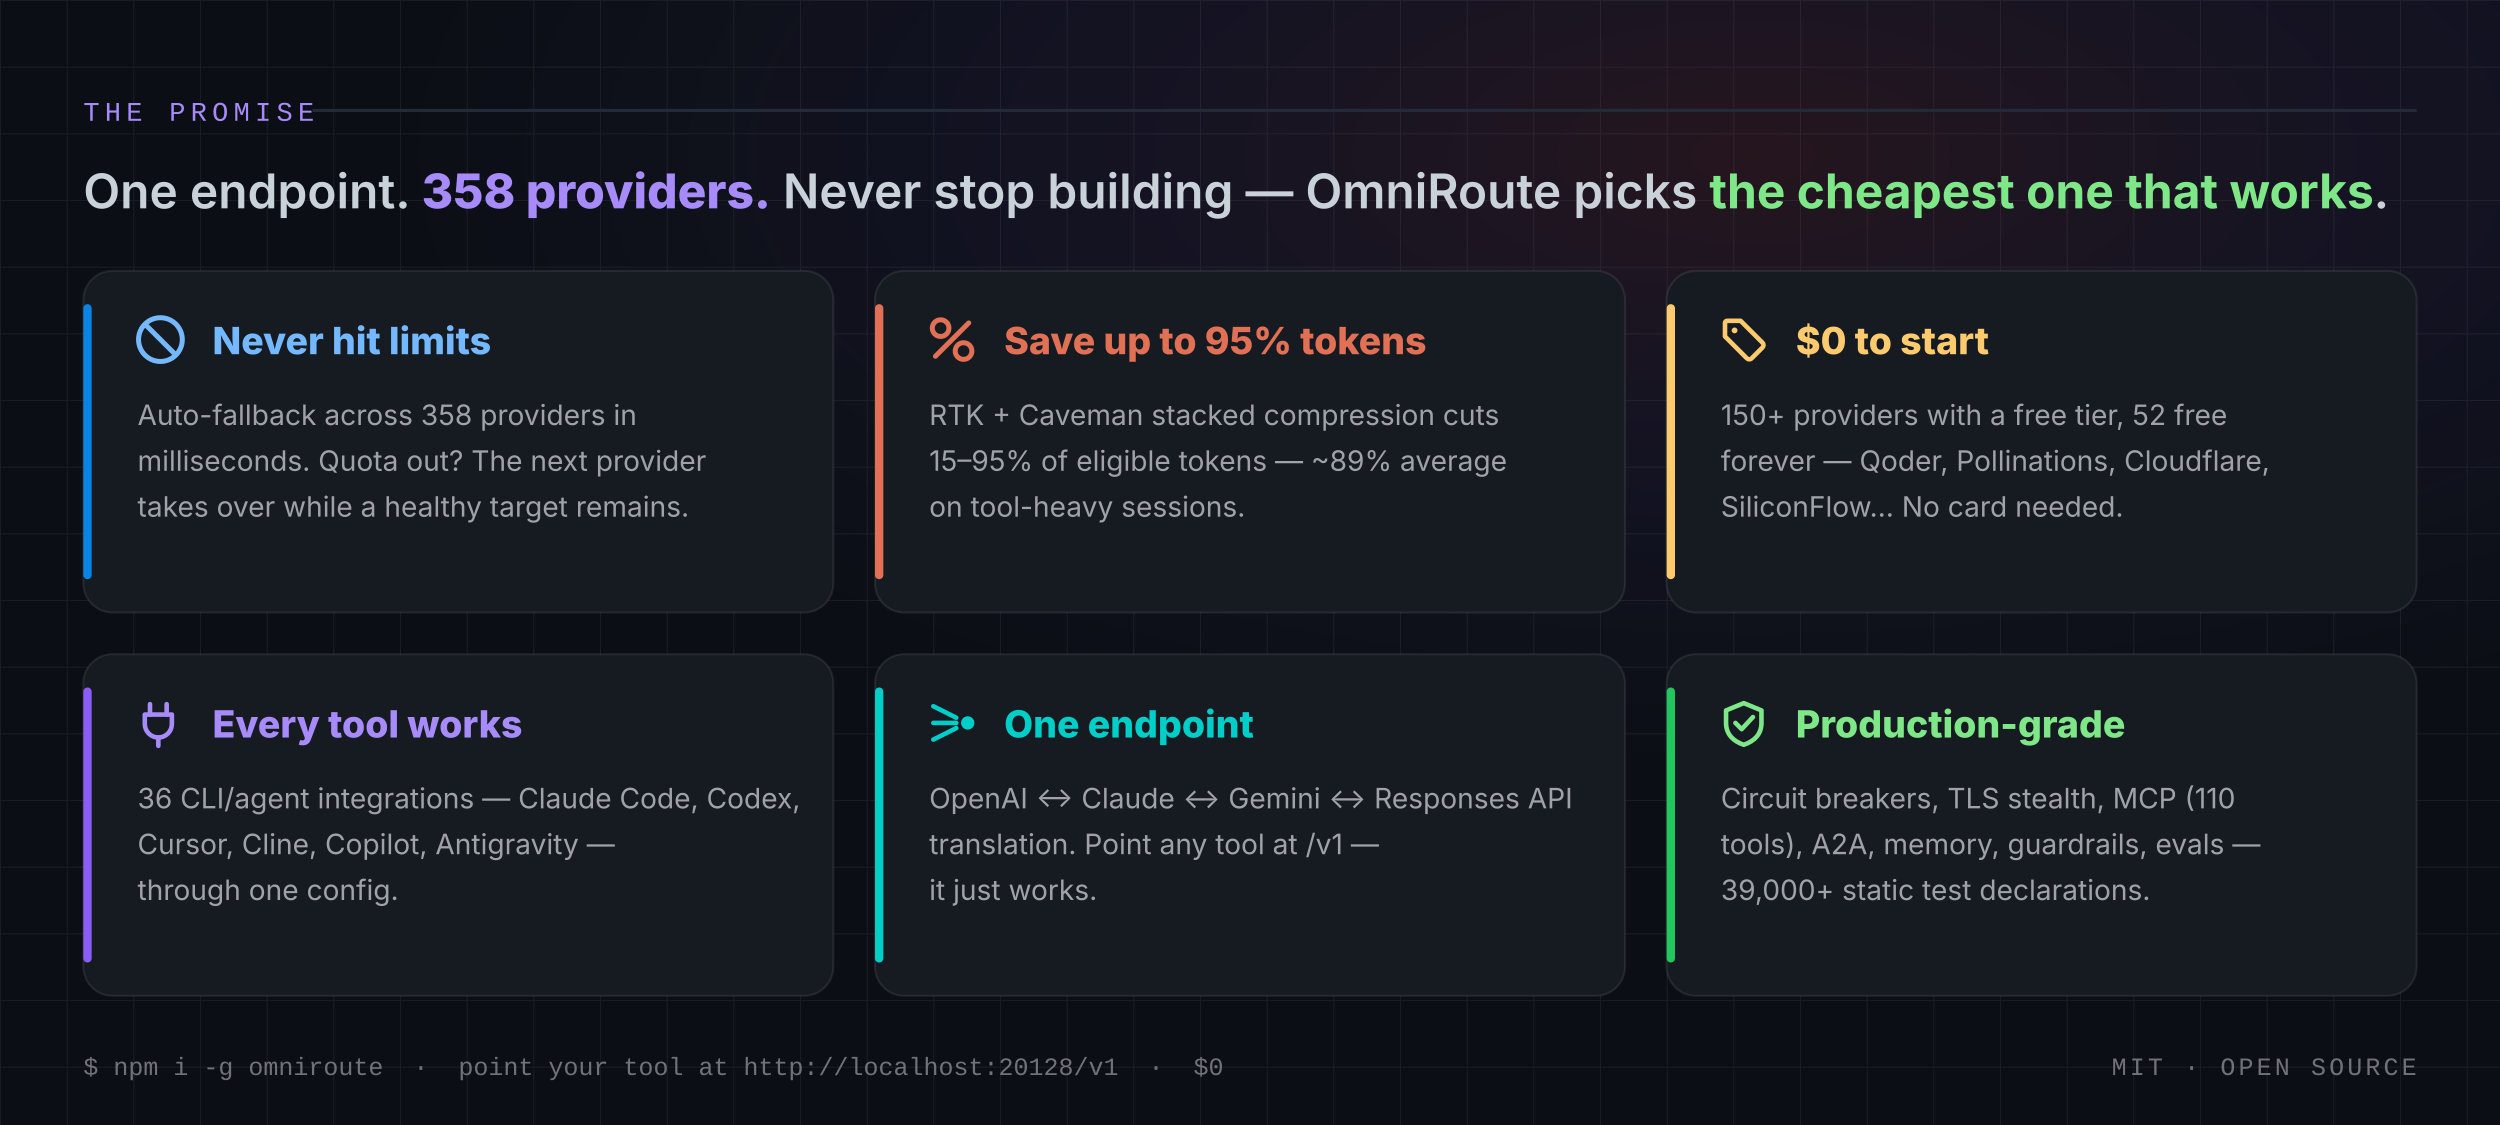
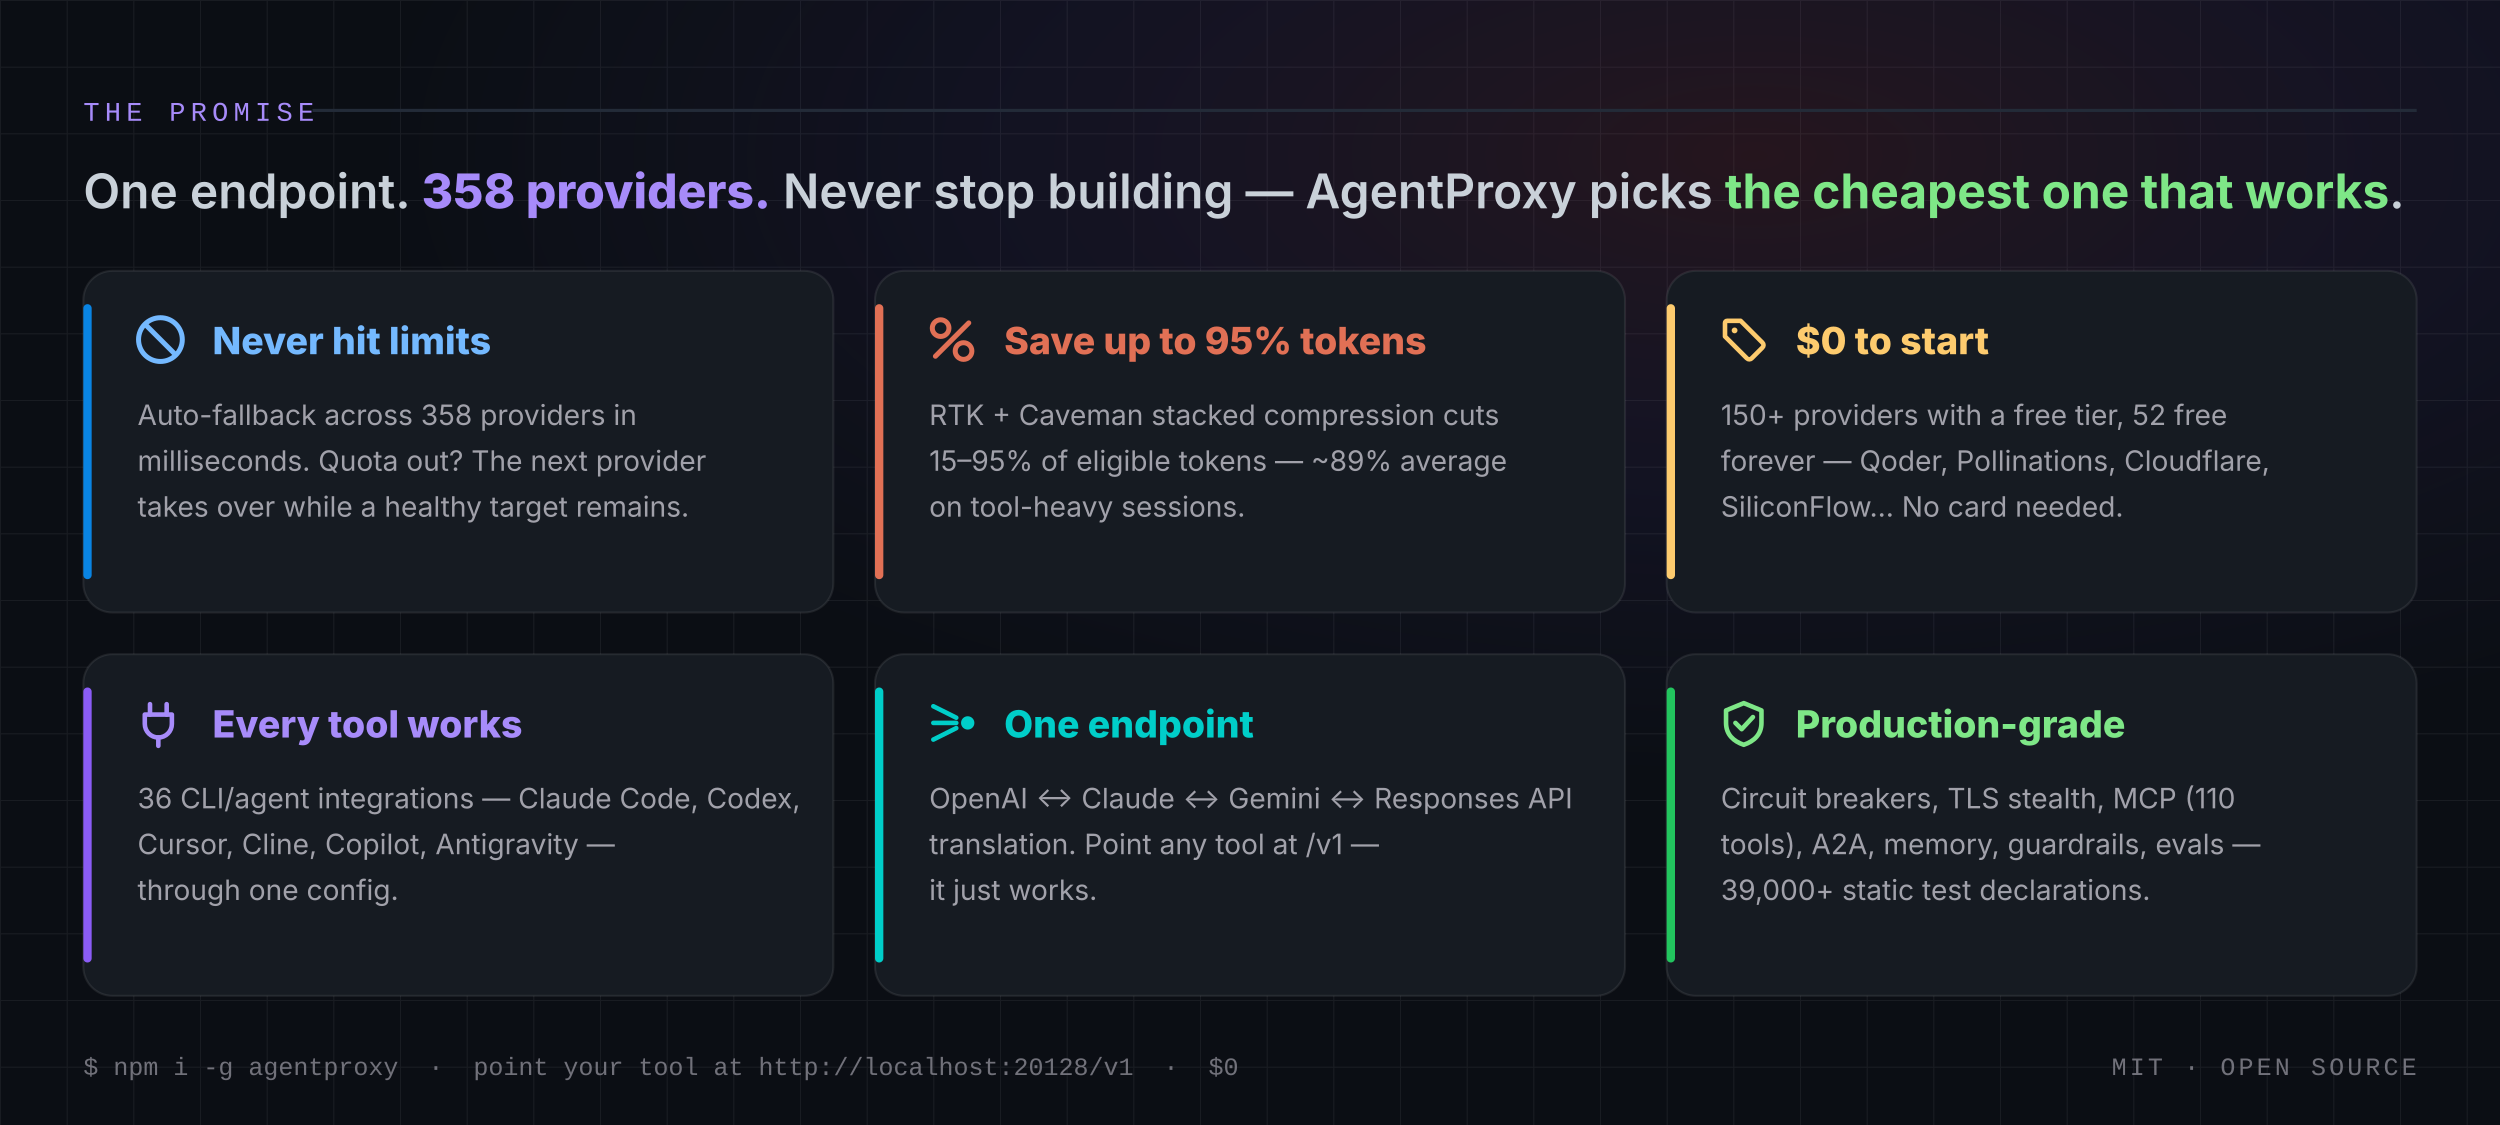
- <svg xmlns="http://www.w3.org/2000/svg" viewBox="0 0 1200 540" role="img" aria-label="The OmniRoute promise: one endpoint and 358 providers. Six pillars. Resilient fallback: automatic routing continues while another healthy target is available. Save up to 95 percent of eligible tokens: RTK plus Caveman stacked compression averages about 89 percent on tool-heavy sessions. Zero dollars to start: 150+ providers with a free tier and 52 recurring or keyless free-forever providers. Every tool works: 36 CLI and agent integration records, including Claude Code, Codex, Cursor, Cline, Copilot and Antigravity, through one config. One endpoint: OpenAI, Claude, Gemini and Responses API translation at /v1. Production controls: circuit breakers, TLS stealth, MCP with 110 tools, A2A, memory, guardrails, evals, and 39,000+ static test declarations across 5,100+ tracked test files.">
+ <svg xmlns="http://www.w3.org/2000/svg" viewBox="0 0 1200 540" role="img" aria-label="The AgentProxy promise: one endpoint and 358 providers. Six pillars. Resilient fallback: automatic routing continues while another healthy target is available. Save up to 95 percent of eligible tokens: RTK plus Caveman stacked compression averages about 89 percent on tool-heavy sessions. Zero dollars to start: 150+ providers with a free tier and 52 recurring or keyless free-forever providers. Every tool works: 36 CLI and agent integration records, including Claude Code, Codex, Cursor, Cline, Copilot and Antigravity, through one config. One endpoint: OpenAI, Claude, Gemini and Responses API translation at /v1. Production controls: circuit breakers, TLS stealth, MCP with 110 tools, A2A, memory, guardrails, evals, and 39,000+ static test declarations across 5,100+ tracked test files.">
  <defs>
    <pattern id="gridPaperP" width="32" height="32" patternUnits="userSpaceOnUse">
      <path d="M 32 0 L 0 0 0 32" fill="none" stroke="#ffffff" stroke-opacity="0.06" stroke-width="1" />
    </pattern>
    <radialGradient id="bgGlowP" cx="70%" cy="14%" r="55%">
      <stop offset="0%" stop-color="#e54d5e" stop-opacity="0.12" />
      <stop offset="55%" stop-color="#8b5cf6" stop-opacity="0.06" />
      <stop offset="100%" stop-color="#6366f1" stop-opacity="0" />
    </radialGradient>
  </defs>
  <rect width="1200" height="540" fill="#0b0e14" />
  <rect width="1200" height="540" fill="url(#gridPaperP)" />
  <rect width="1200" height="540" fill="url(#bgGlowP)" />
  <g>
    <text x="40" y="58" font-family="Consolas, 'Courier New', monospace" font-size="13" letter-spacing="2.5" fill="#a78bfa">THE PROMISE</text>
    <line x1="150" y1="53" x2="1160" y2="53" stroke="#232b38" stroke-width="1.5" />
  </g>
  <g>
-     <text x="40" y="100" font-family="Inter, 'Segoe UI', Arial, Helvetica, system-ui, sans-serif" font-size="23" font-weight="600" fill="#c9d1d9">One endpoint. <tspan fill="#a78bfa" font-weight="800">358 providers.</tspan> Never stop building — OmniRoute picks <tspan fill="#7ee787" font-weight="700">the cheapest one that works</tspan>.</text>
+     <text x="40" y="100" font-family="Inter, 'Segoe UI', Arial, Helvetica, system-ui, sans-serif" font-size="23" font-weight="600" fill="#c9d1d9">One endpoint. <tspan fill="#a78bfa" font-weight="800">358 providers.</tspan> Never stop building — AgentProxy picks <tspan fill="#7ee787" font-weight="700">the cheapest one that works</tspan>.</text>
  </g>
  <g font-family="Inter, 'Segoe UI', Arial, Helvetica, system-ui, sans-serif">
    <g>
      <rect x="40" y="130" width="360" height="164" rx="14" fill="#161b22" stroke="#ffffff" stroke-opacity="0.08" stroke-width="1" />
      <rect x="40" y="130" width="360" height="164" rx="14" fill="none" stroke="#74b9ff" stroke-width="1.5" opacity="0">
        <animate attributeName="opacity" values="0;0.9;0;0" keyTimes="0;0.055;0.12;1" dur="12s" begin="3s" repeatCount="indefinite" />
      </rect>
      <rect x="40" y="146" width="4" height="132" rx="2" fill="#0984e3" />
      <g transform="translate(66,152)" stroke="#74b9ff" stroke-width="2.4" fill="none" stroke-linecap="round">
        <circle cx="11" cy="11" r="10.5" />
        <line x1="3.9" y1="3.9" x2="18.1" y2="18.1" />
      </g>
      <text x="102" y="170" font-size="18" font-weight="800" fill="#74b9ff">Never hit limits</text>
      <text x="66" y="204" font-size="13.5" fill="#a1a1aa">Auto-fallback across 358 providers in</text>
      <text x="66" y="226" font-size="13.5" fill="#a1a1aa">milliseconds. Quota out? The next provider</text>
      <text x="66" y="248" font-size="13.5" fill="#a1a1aa">takes over while a healthy target remains.</text>
    </g>
    <g>
      <rect x="420" y="130" width="360" height="164" rx="14" fill="#161b22" stroke="#ffffff" stroke-opacity="0.08" stroke-width="1" />
      <rect x="420" y="130" width="360" height="164" rx="14" fill="none" stroke="#e17055" stroke-width="1.5" opacity="0">
        <animate attributeName="opacity" values="0;0;0.9;0;0" keyTimes="0;0.167;0.222;0.287;1" dur="12s" begin="3s" repeatCount="indefinite" />
      </rect>
      <rect x="420" y="146" width="4" height="132" rx="2" fill="#e17055" />
      <g transform="translate(446,152)" stroke="#e17055" stroke-width="2.4" fill="none" stroke-linecap="round">
        <circle cx="5.5" cy="5.5" r="4" />
        <circle cx="16.5" cy="16.5" r="4" />
        <line x1="19" y1="3" x2="3" y2="19" />
      </g>
      <text x="482" y="170" font-size="18" font-weight="800" fill="#e17055">Save up to 95% tokens</text>
      <text x="446" y="204" font-size="13.5" fill="#a1a1aa">RTK + Caveman stacked compression cuts</text>
      <text x="446" y="226" font-size="13.5" fill="#a1a1aa">15–95% of eligible tokens — ~89% average</text>
      <text x="446" y="248" font-size="13.5" fill="#a1a1aa">on tool-heavy sessions.</text>
    </g>
    <g>
      <rect x="800" y="130" width="360" height="164" rx="14" fill="#161b22" stroke="#ffffff" stroke-opacity="0.08" stroke-width="1" />
      <rect x="800" y="130" width="360" height="164" rx="14" fill="none" stroke="#fdcb6e" stroke-width="1.5" opacity="0">
        <animate attributeName="opacity" values="0;0;0.9;0;0" keyTimes="0;0.334;0.389;0.454;1" dur="12s" begin="3s" repeatCount="indefinite" />
      </rect>
      <rect x="800" y="146" width="4" height="132" rx="2" fill="#fdcb6e" />
      <g transform="translate(826,152)" stroke="#fdcb6e" stroke-width="2.2" fill="none" stroke-linecap="round" stroke-linejoin="round">
        <path d="M 2,9.5 L 2,3 A 1,1 0 0 1 3,2 L 9.5,2 L 20,12.5 A 1.6,1.6 0 0 1 20,14.8 L 14.8,20 A 1.6,1.6 0 0 1 12.5,20 Z" />
        <circle cx="6.6" cy="6.6" r="1.4" fill="#fdcb6e" stroke="none" />
      </g>
      <text x="862" y="170" font-size="18" font-weight="800" fill="#fdcb6e">$0 to start</text>
      <text x="826" y="204" font-size="13.5" fill="#a1a1aa">150+ providers with a free tier, 52 free</text>
      <text x="826" y="226" font-size="13.5" fill="#a1a1aa">forever — Qoder, Pollinations, Cloudflare,</text>
      <text x="826" y="248" font-size="13.5" fill="#a1a1aa">SiliconFlow… No card needed.</text>
    </g>
    <g>
      <rect x="40" y="314" width="360" height="164" rx="14" fill="#161b22" stroke="#ffffff" stroke-opacity="0.08" stroke-width="1" />
      <rect x="40" y="314" width="360" height="164" rx="14" fill="none" stroke="#a78bfa" stroke-width="1.5" opacity="0">
        <animate attributeName="opacity" values="0;0;0.9;0;0" keyTimes="0;0.5;0.555;0.62;1" dur="12s" begin="3s" repeatCount="indefinite" />
      </rect>
      <rect x="40" y="330" width="4" height="132" rx="2" fill="#8b5cf6" />
      <g transform="translate(66,336)" stroke="#a78bfa" stroke-width="2.2" fill="none" stroke-linecap="round" stroke-linejoin="round">
        <path d="M 6,2 L 6,7 M 14,2 L 14,7" />
        <path d="M 3.5,7 L 16.5,7 L 16.5,11.5 A 6.5,6.5 0 0 1 10,18 A 6.5,6.5 0 0 1 3.5,11.5 Z" />
        <path d="M 10,18 L 10,22" />
      </g>
      <text x="102" y="354" font-size="18" font-weight="800" fill="#a78bfa">Every tool works</text>
      <text x="66" y="388" font-size="13.5" fill="#a1a1aa">36 CLI/agent integrations — Claude Code, Codex,</text>
      <text x="66" y="410" font-size="13.5" fill="#a1a1aa">Cursor, Cline, Copilot, Antigravity —</text>
      <text x="66" y="432" font-size="13.5" fill="#a1a1aa">through one config.</text>
    </g>
    <g>
      <rect x="420" y="314" width="360" height="164" rx="14" fill="#161b22" stroke="#ffffff" stroke-opacity="0.08" stroke-width="1" />
      <rect x="420" y="314" width="360" height="164" rx="14" fill="none" stroke="#00cec9" stroke-width="1.5" opacity="0">
        <animate attributeName="opacity" values="0;0;0.9;0;0" keyTimes="0;0.667;0.722;0.787;1" dur="12s" begin="3s" repeatCount="indefinite" />
      </rect>
      <rect x="420" y="330" width="4" height="132" rx="2" fill="#00cec9" />
      <g transform="translate(446,336)" stroke="#00cec9" stroke-width="2.2" fill="none" stroke-linecap="round">
        <path d="M 2,3 L 13,8.5 M 2,11 L 13,11 M 2,19 L 13,13.5" />
        <circle cx="18.5" cy="11" r="3.2" fill="#00cec9" stroke="none" />
      </g>
      <text x="482" y="354" font-size="18" font-weight="800" fill="#00cec9">One endpoint</text>
      <text x="446" y="388" font-size="13.5" fill="#a1a1aa">OpenAI ↔ Claude ↔ Gemini ↔ Responses API</text>
      <text x="446" y="410" font-size="13.5" fill="#a1a1aa">translation. Point any tool at /v1 —</text>
      <text x="446" y="432" font-size="13.5" fill="#a1a1aa">it just works.</text>
    </g>
    <g>
      <rect x="800" y="314" width="360" height="164" rx="14" fill="#161b22" stroke="#ffffff" stroke-opacity="0.08" stroke-width="1" />
      <rect x="800" y="314" width="360" height="164" rx="14" fill="none" stroke="#7ee787" stroke-width="1.5" opacity="0">
        <animate attributeName="opacity" values="0;0;0.9;0;0" keyTimes="0;0.834;0.889;0.954;1" dur="12s" begin="3s" repeatCount="indefinite" />
      </rect>
      <rect x="800" y="330" width="4" height="132" rx="2" fill="#22c55e" />
      <g transform="translate(826,336)" stroke="#7ee787" stroke-width="2.2" fill="none" stroke-linecap="round" stroke-linejoin="round">
        <path d="M 11,1.5 L 19.5,5 L 19.5,11 C 19.5,16.5 16,19.8 11,21.5 C 6,19.8 2.5,16.5 2.5,11 L 2.5,5 Z" />
        <path d="M 7,11 L 10,14 L 15.4,8.2" />
      </g>
      <text x="862" y="354" font-size="18" font-weight="800" fill="#7ee787">Production-grade</text>
      <text x="826" y="388" font-size="13.5" fill="#a1a1aa">Circuit breakers, TLS stealth, MCP (110</text>
      <text x="826" y="410" font-size="13.5" fill="#a1a1aa">tools), A2A, memory, guardrails, evals —</text>
      <text x="826" y="432" font-size="13.5" fill="#a1a1aa">39,000+ static test declarations.</text>
    </g>
  </g>
  <g>
-     <text x="40" y="516" font-family="Consolas, 'Courier New', monospace" font-size="12" fill="#71717a">$ npm i -g omniroute  ·  point your tool at http://localhost:20128/v1  ·  $0</text>
+     <text x="40" y="516" font-family="Consolas, 'Courier New', monospace" font-size="12" fill="#71717a">$ npm i -g agentproxy  ·  point your tool at http://localhost:20128/v1  ·  $0</text>
    <text x="1160" y="516" text-anchor="end" font-family="Consolas, 'Courier New', monospace" font-size="12" letter-spacing="1.5" fill="#71717a">MIT · OPEN SOURCE</text>
  </g>
</svg>
